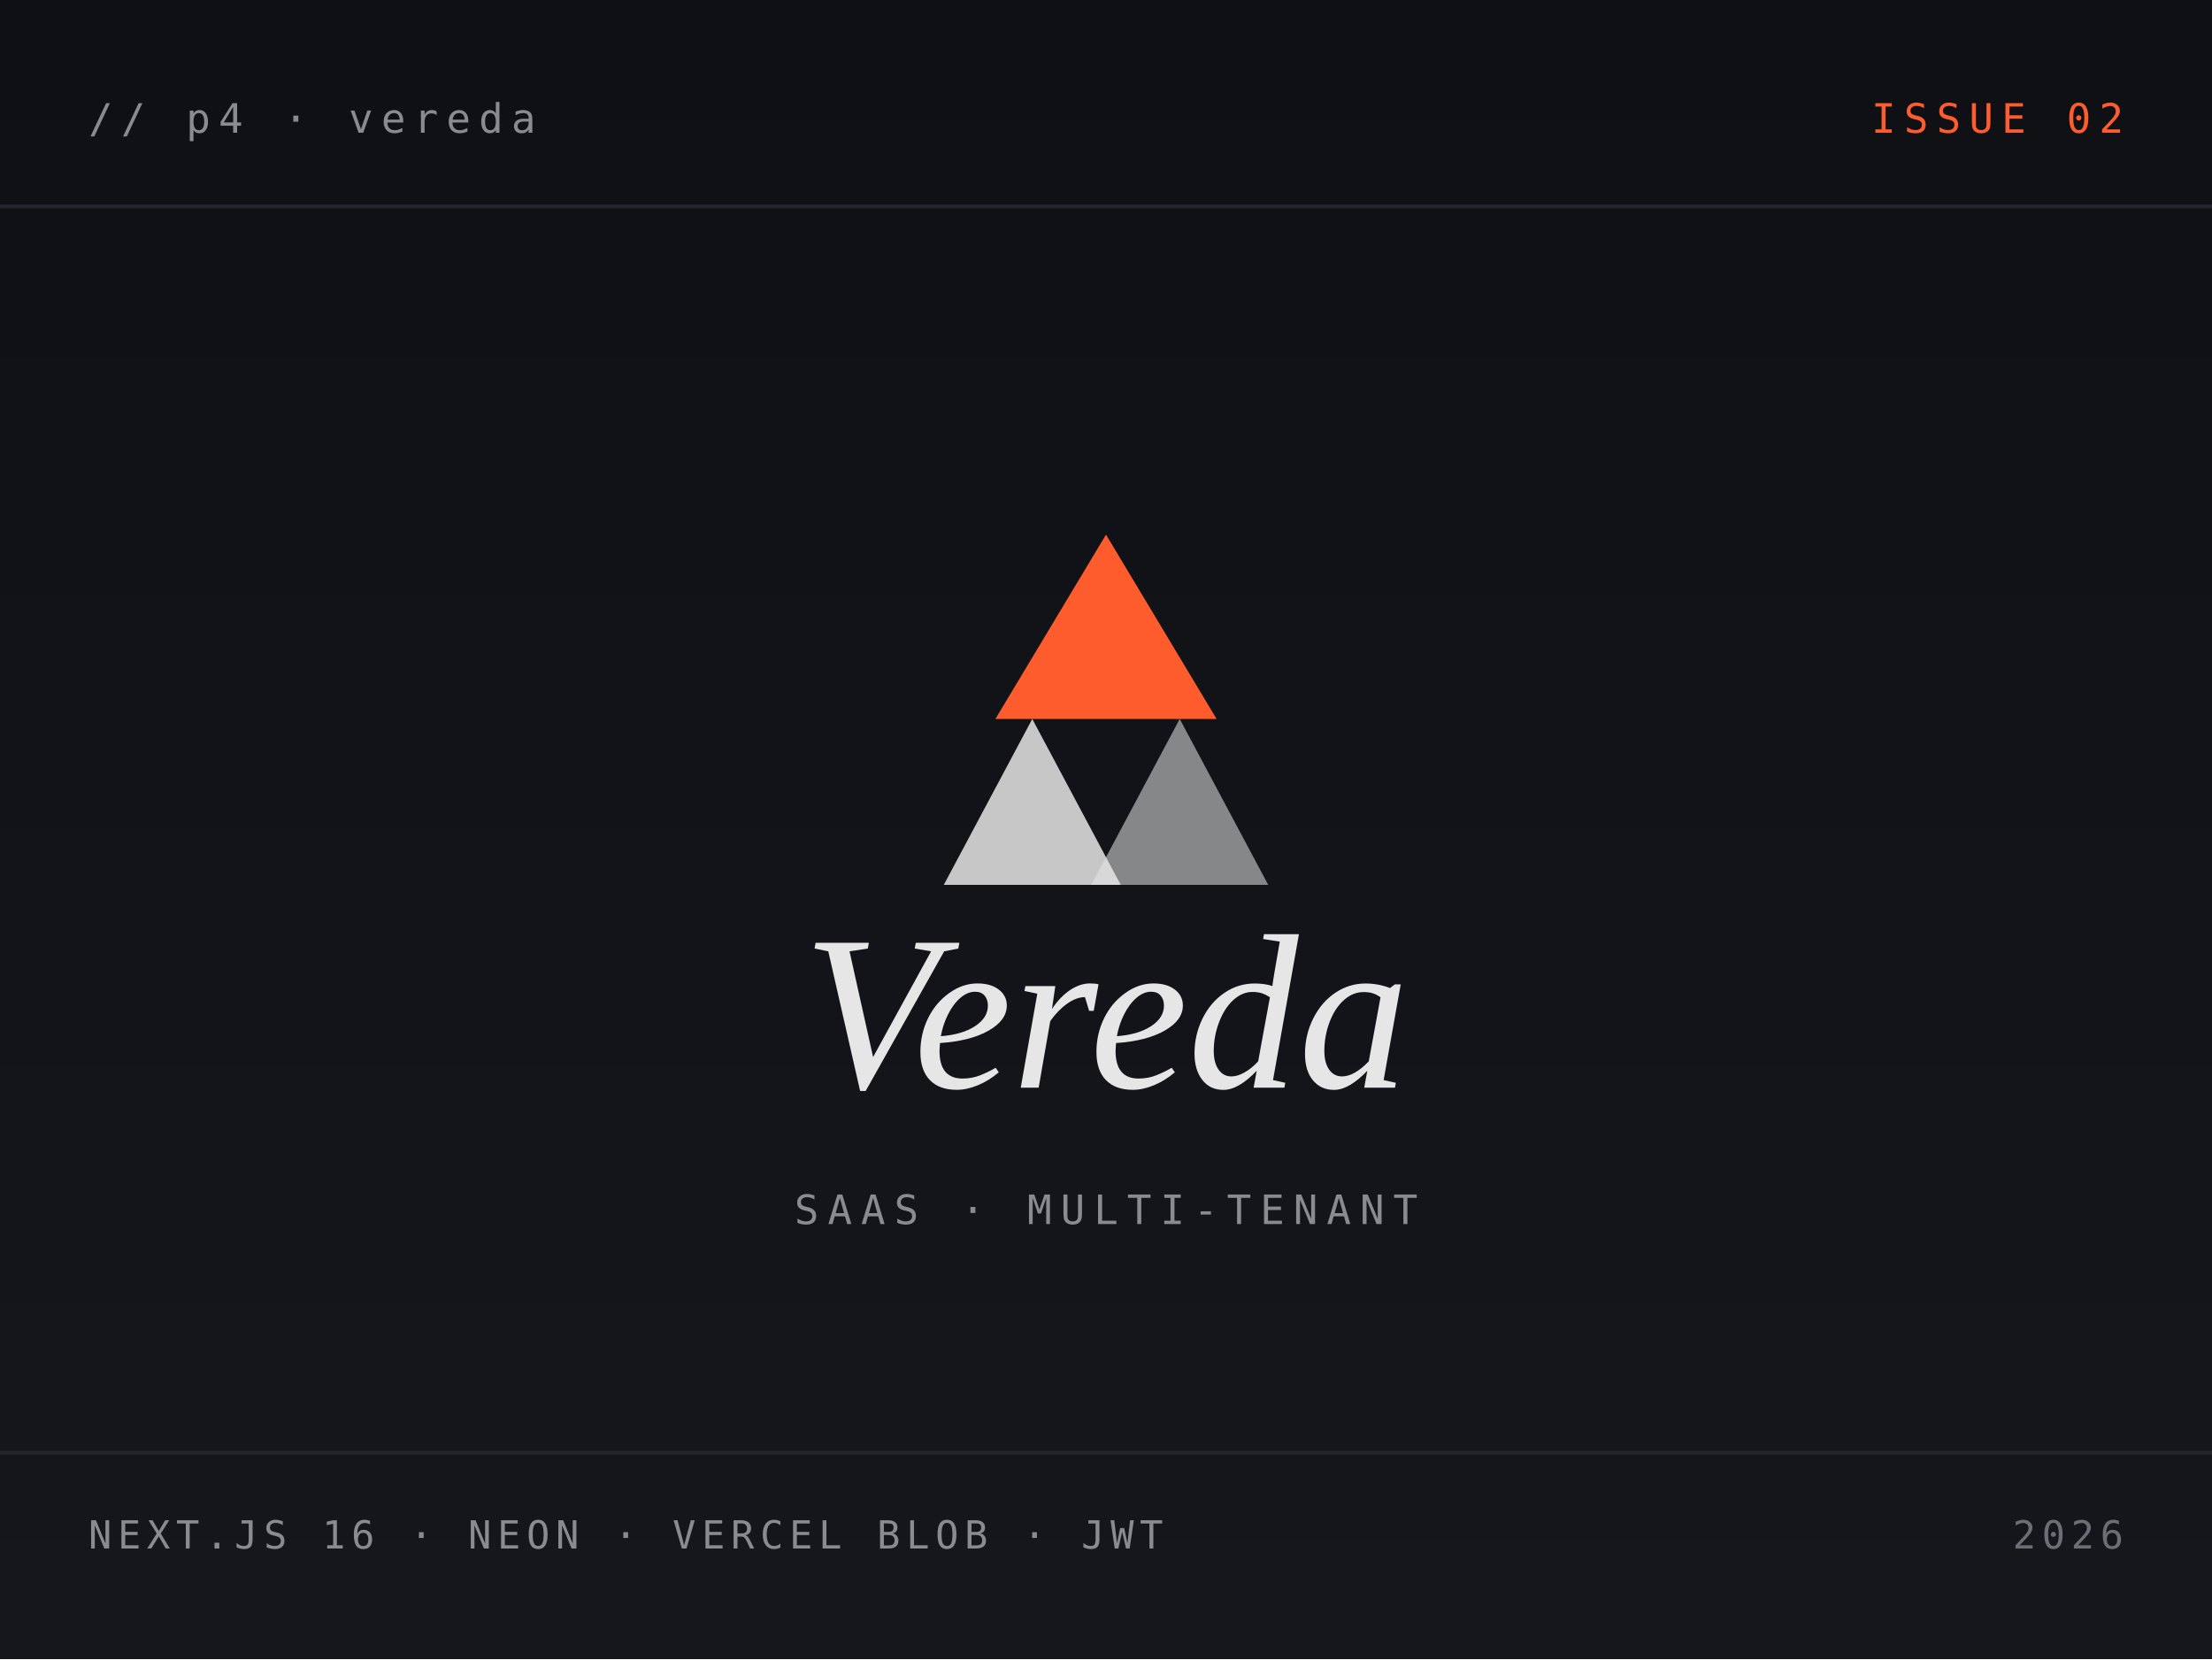
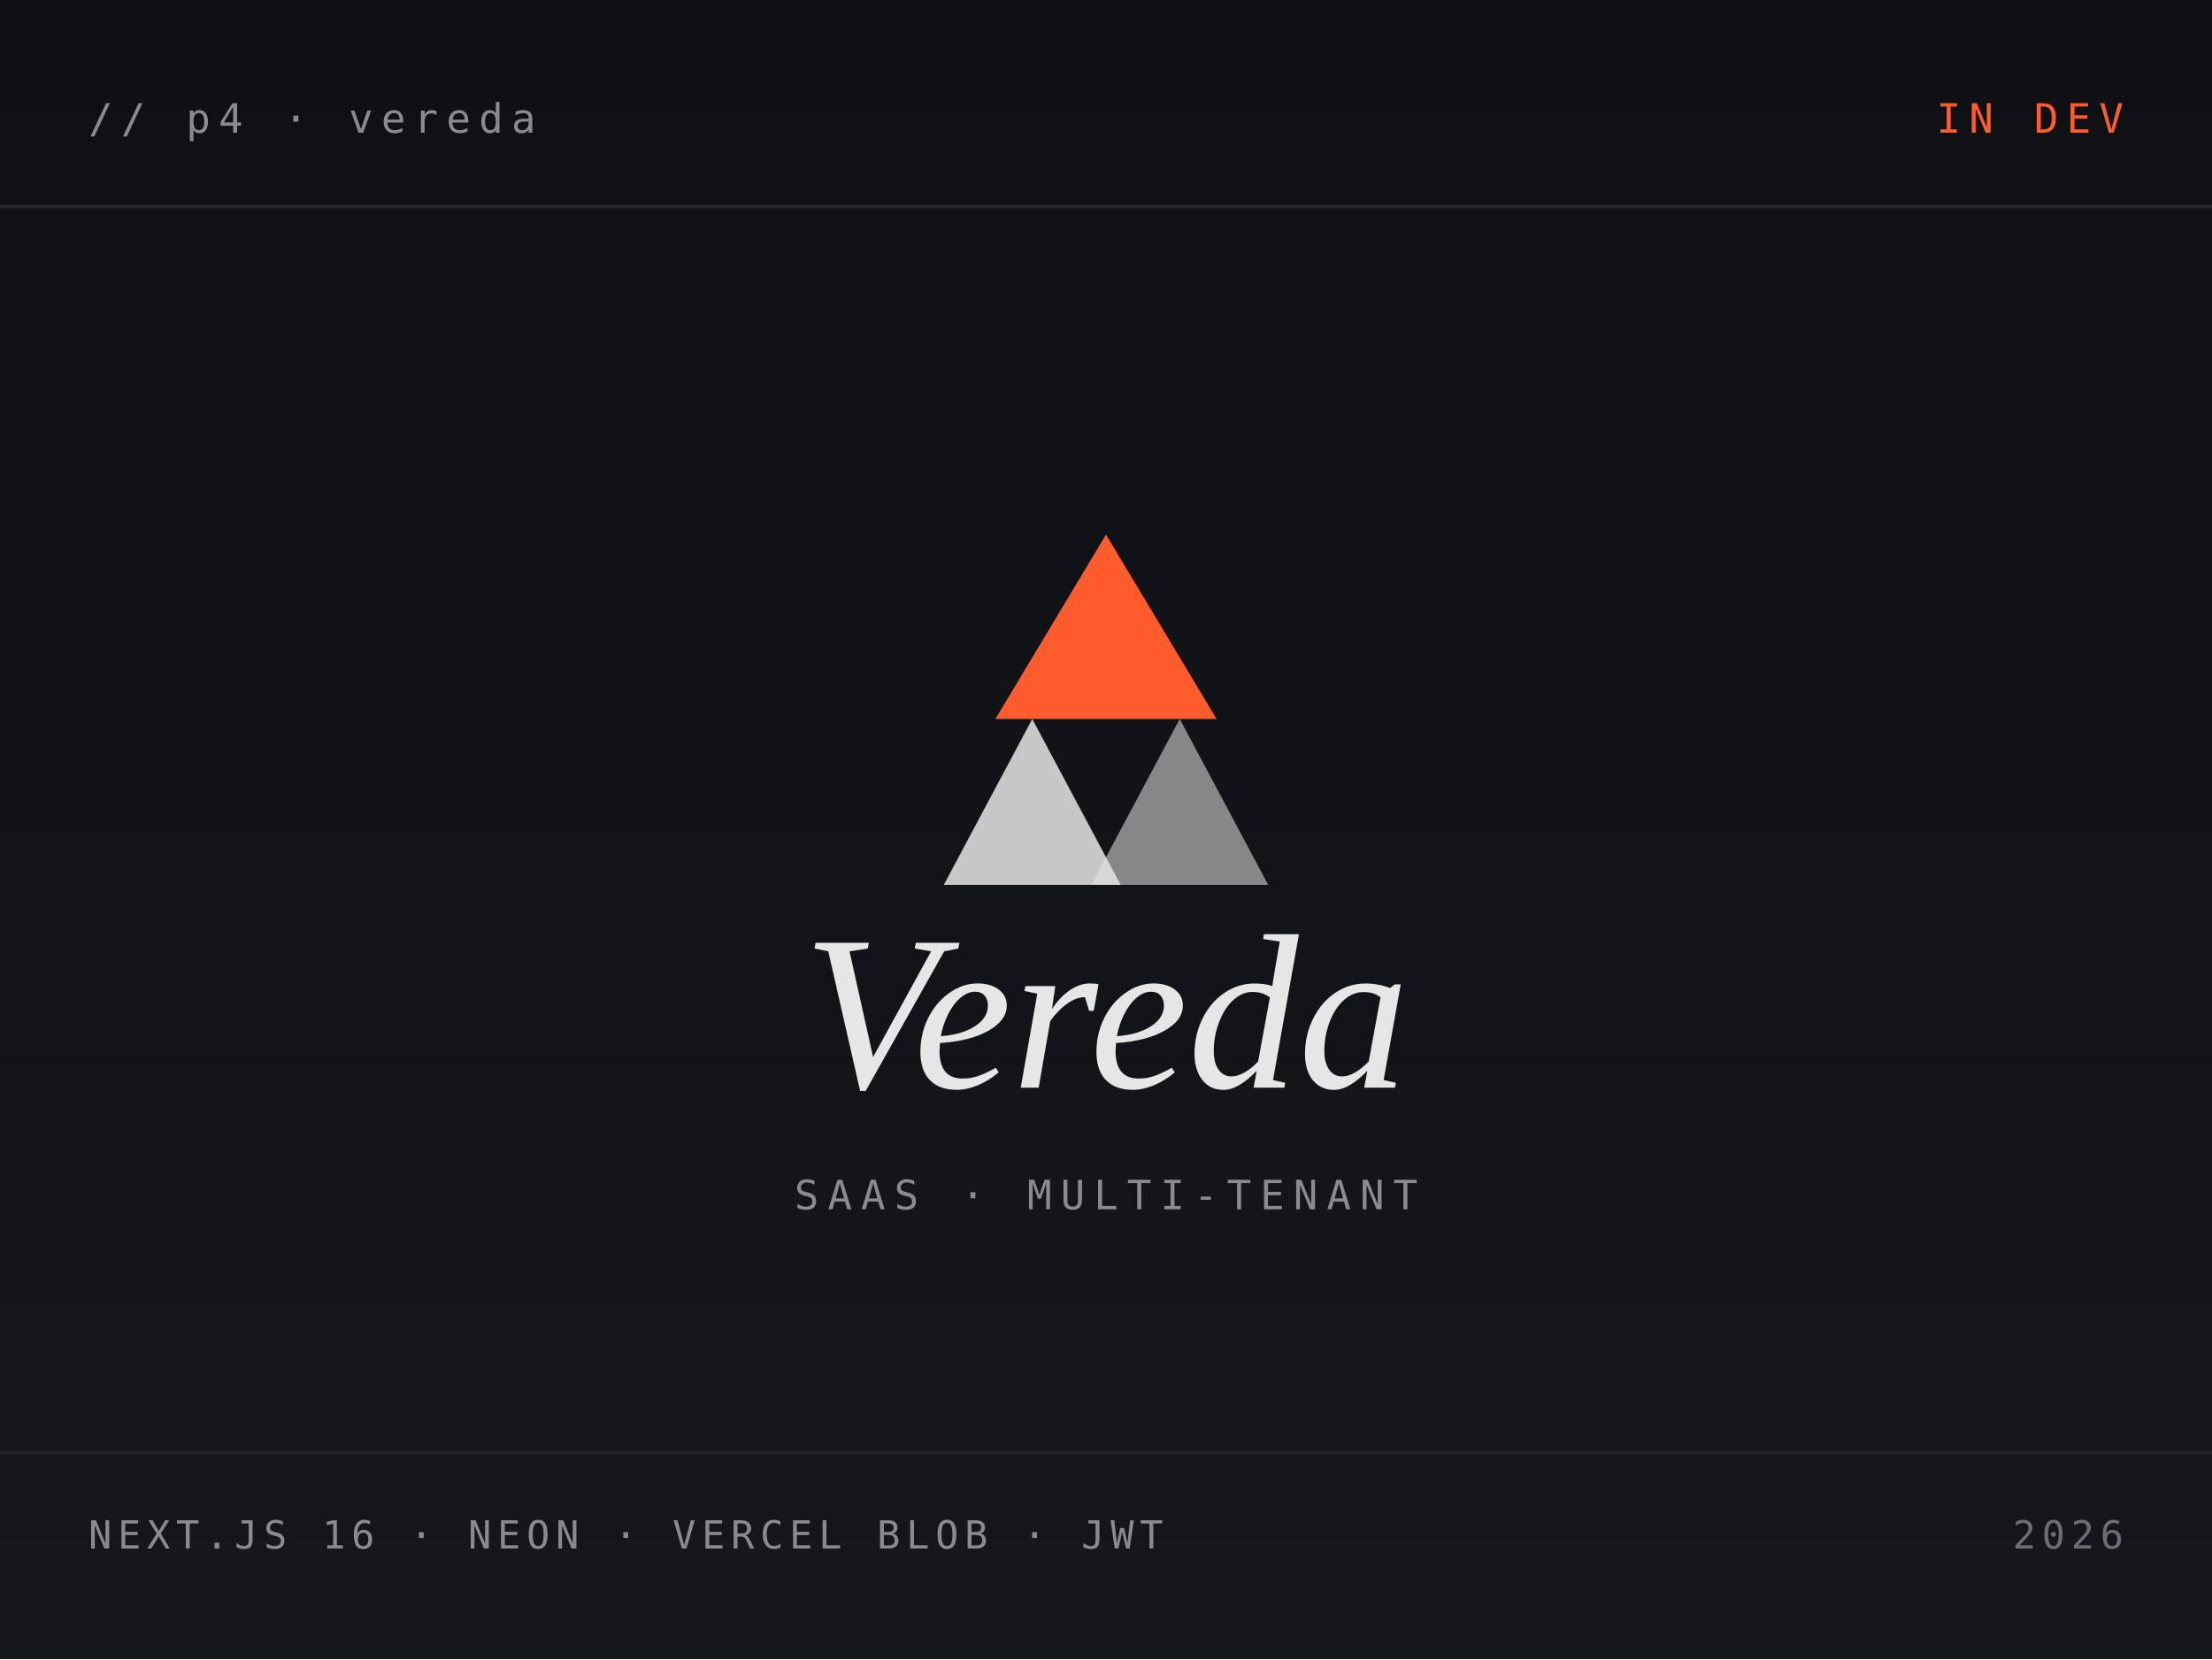
<svg xmlns="http://www.w3.org/2000/svg" width="600" height="450" viewBox="0 0 600 450">
  <defs>
    <linearGradient id="bg4" x1="0%" y1="0%" x2="0%" y2="100%">
      <stop offset="0%" stop-color="#0E1014" />
      <stop offset="100%" stop-color="#15171C" />
    </linearGradient>
  </defs>
  <rect width="600" height="450" fill="url(#bg4)" />
  <line x1="0" y1="56" x2="600" y2="56" stroke="#23262C" />
  <text x="24" y="36" font-family="ui-monospace, monospace" font-size="11" fill="#8A8B90" letter-spacing="2.2">// p4 · vereda</text>
-   <text x="576" y="36" font-family="ui-monospace, monospace" font-size="11" fill="#FF5C2E" letter-spacing="2.2" text-anchor="end">ISSUE 02</text>
+   <text x="576" y="36" font-family="ui-monospace, monospace" font-size="11" fill="#FF5C2E" letter-spacing="2.2" text-anchor="end">IN DEV</text>
  <path d="M 300 145 L 270 195 L 330 195 Z" fill="#FF5C2E" />
  <path d="M 280 195 L 256 240 L 304 240 Z" fill="#E6E6E6" opacity="0.85" />
  <path d="M 320 195 L 296 240 L 344 240 Z" fill="#E6E6E6" opacity="0.55" />
  <text x="300" y="295" font-family="Georgia, 'Times New Roman', serif" font-style="italic" font-size="60" fill="#E6E6E6" text-anchor="middle">Vereda</text>
-   <text x="300" y="332" font-family="ui-monospace, monospace" font-size="11" fill="#8A8B90" letter-spacing="2.4" text-anchor="middle">SAAS · MULTI-TENANT</text>
+   <text x="300" y="328" font-family="ui-monospace, monospace" font-size="11" fill="#8A8B90" letter-spacing="2.4" text-anchor="middle">SAAS · MULTI-TENANT</text>
  <line x1="0" y1="394" x2="600" y2="394" stroke="#23262C" />
  <text x="24" y="420" font-family="ui-monospace, monospace" font-size="10.5" fill="#8A8B90" letter-spacing="1.6">NEXT.JS 16 · NEON · VERCEL BLOB · JWT</text>
  <text x="576" y="420" font-family="ui-monospace, monospace" font-size="10.5" fill="#6B6E76" letter-spacing="1.6" text-anchor="end">2026</text>
</svg>
